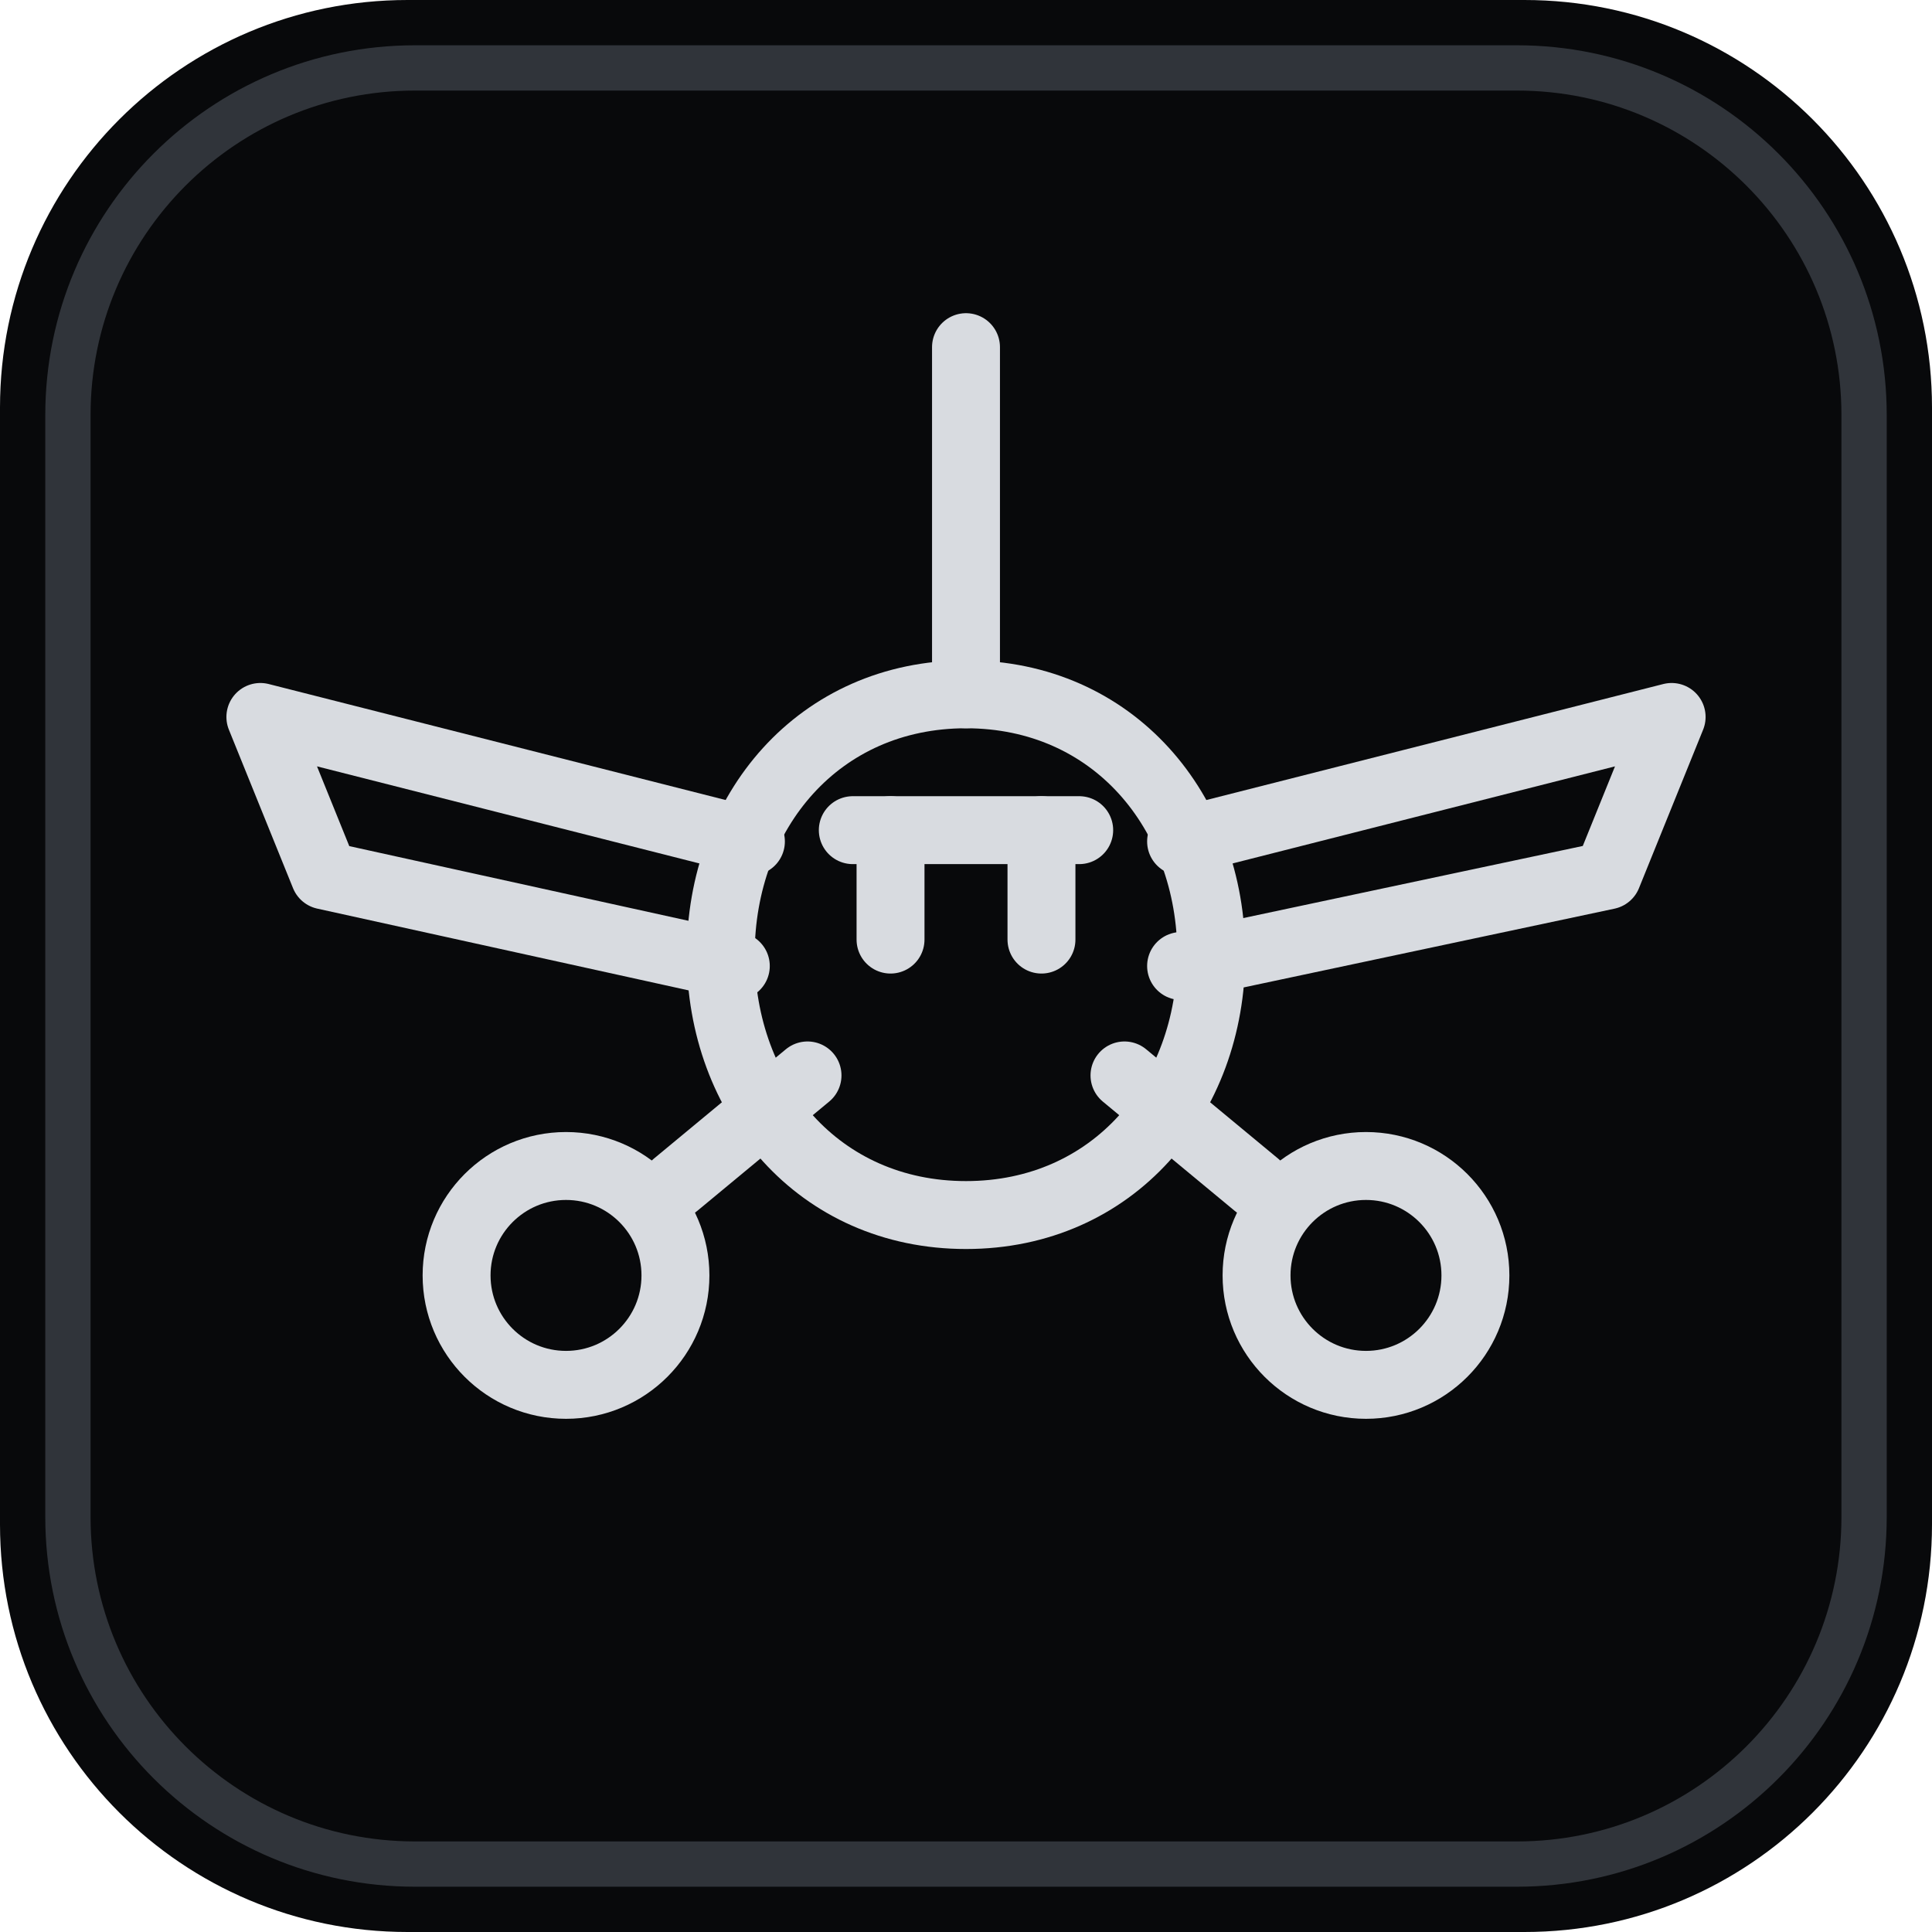
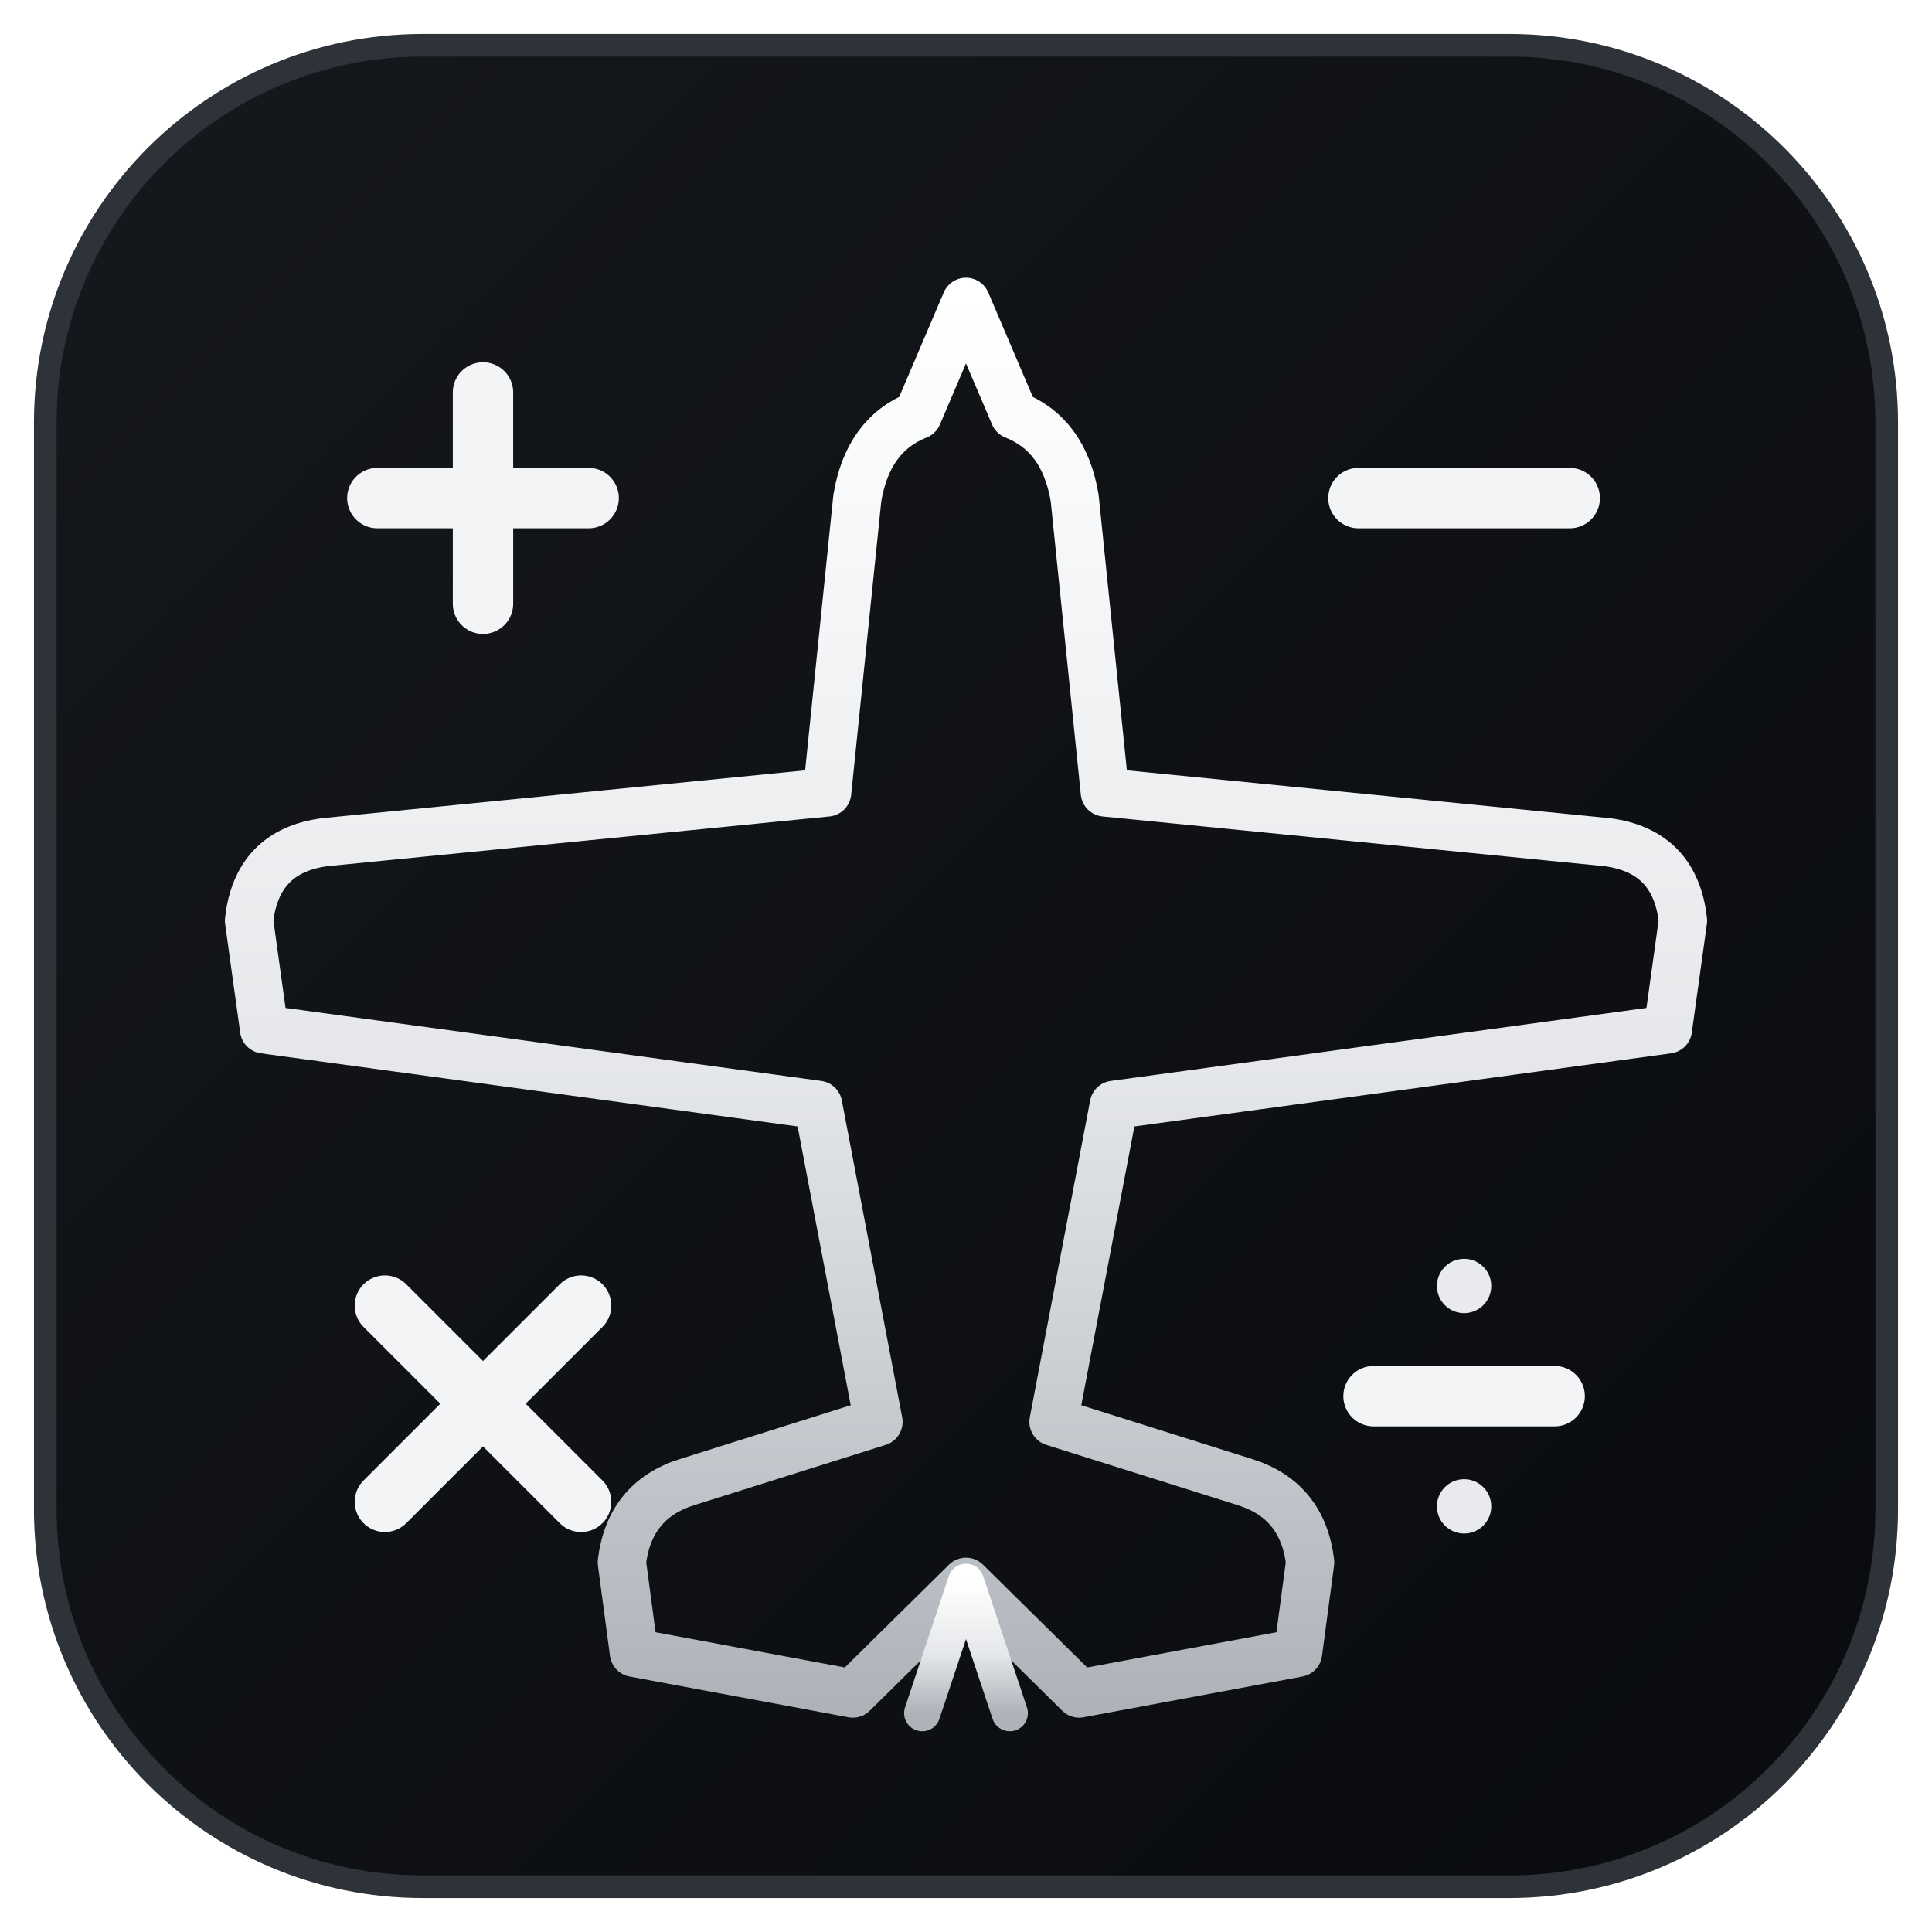
- <svg xmlns="http://www.w3.org/2000/svg" viewBox="0 0 512 512">
-   <rect width="512" height="512" rx="108" fill="#08090b" />
-   <rect x="18" y="18" width="476" height="476" rx="92" fill="none" stroke="#30343a" stroke-width="12" />
-   <g fill="none" stroke="#d8dbe0" stroke-width="18" stroke-linecap="round" stroke-linejoin="round">
-     <path d="M256 92v92" />
-     <path d="M256 184c-39 0-65 31-65 69s26 69 65 69 65-31 65-69-26-69-65-69Z" />
-     <path d="M199 223 69 190l17 42 109 24" />
-     <path d="m313 256 113-24 17-42-130 33" />
-     <path d="M226 220h60" />
-     <path d="M236 220v29m40-29v29" />
-     <circle cx="150" cy="338" r="29" />
-     <circle cx="362" cy="338" r="29" />
-     <path d="m179 314 35-29m119 29-35-29" />
+ <svg xmlns="http://www.w3.org/2000/svg" viewBox="0 0 128 128" role="img" aria-label="PilotDesk aviation math logo">
+   <defs>
+     <linearGradient id="bg" x1="0" y1="0" x2="1" y2="1">
+       <stop offset="0" stop-color="#15181c" />
+       <stop offset="1" stop-color="#090b0e" />
+     </linearGradient>
+     <linearGradient id="silver" x1="0" y1="0" x2="0" y2="1">
+       <stop offset="0" stop-color="#ffffff" />
+       <stop offset="0.55" stop-color="#e5e7ea" />
+       <stop offset="1" stop-color="#aeb3ba" />
+     </linearGradient>
+   </defs>
+   <rect x="3" y="3" width="122" height="122" rx="25" fill="url(#bg)" stroke="#2e3339" stroke-width="1.5" />
+   <g fill="none" stroke="url(#silver)" stroke-linecap="round" stroke-linejoin="round">
+     <path d="M64 20 L60.8 27.5 Q57.5 28.8 56.8 33 L54.8 52.5 L21.5 55.8 Q17 56.4 16.5 61 L17.5 68.2 L54.2 73.2 L58.2 94.2 L45.5 98.2 Q41.7 99.4 41.2 103.5 L42 109.5 L56.5 112.2 L64 104.8 L71.5 112.2 L86 109.5 L86.8 103.5 Q86.3 99.4 82.5 98.2 L69.8 94.2 L73.8 73.2 L110.5 68.2 L111.5 61 Q111 56.4 106.5 55.8 L73.2 52.5 L71.2 33 Q70.5 28.8 67.2 27.5 Z" stroke-width="3.2" />
+     <path d="M64 104.8 L61.1 113.5 M64 104.8 L66.9 113.5" stroke-width="2.4" />
+     <g stroke-width="4" stroke="#f2f4f6">
+       <path d="M25 33 H39 M32 26 V40" />
+       <path d="M90 33 H104" />
+       <path d="M25.5 86.5 L38.5 99.5 M38.5 86.5 L25.5 99.5" />
+       <path d="M91 92.5 H103" />
+       <circle cx="97" cy="85.2" r="1.8" fill="#e8eaed" stroke="none" />
+       <circle cx="97" cy="99.8" r="1.8" fill="#e8eaed" stroke="none" />
+     </g>
  </g>
</svg>
